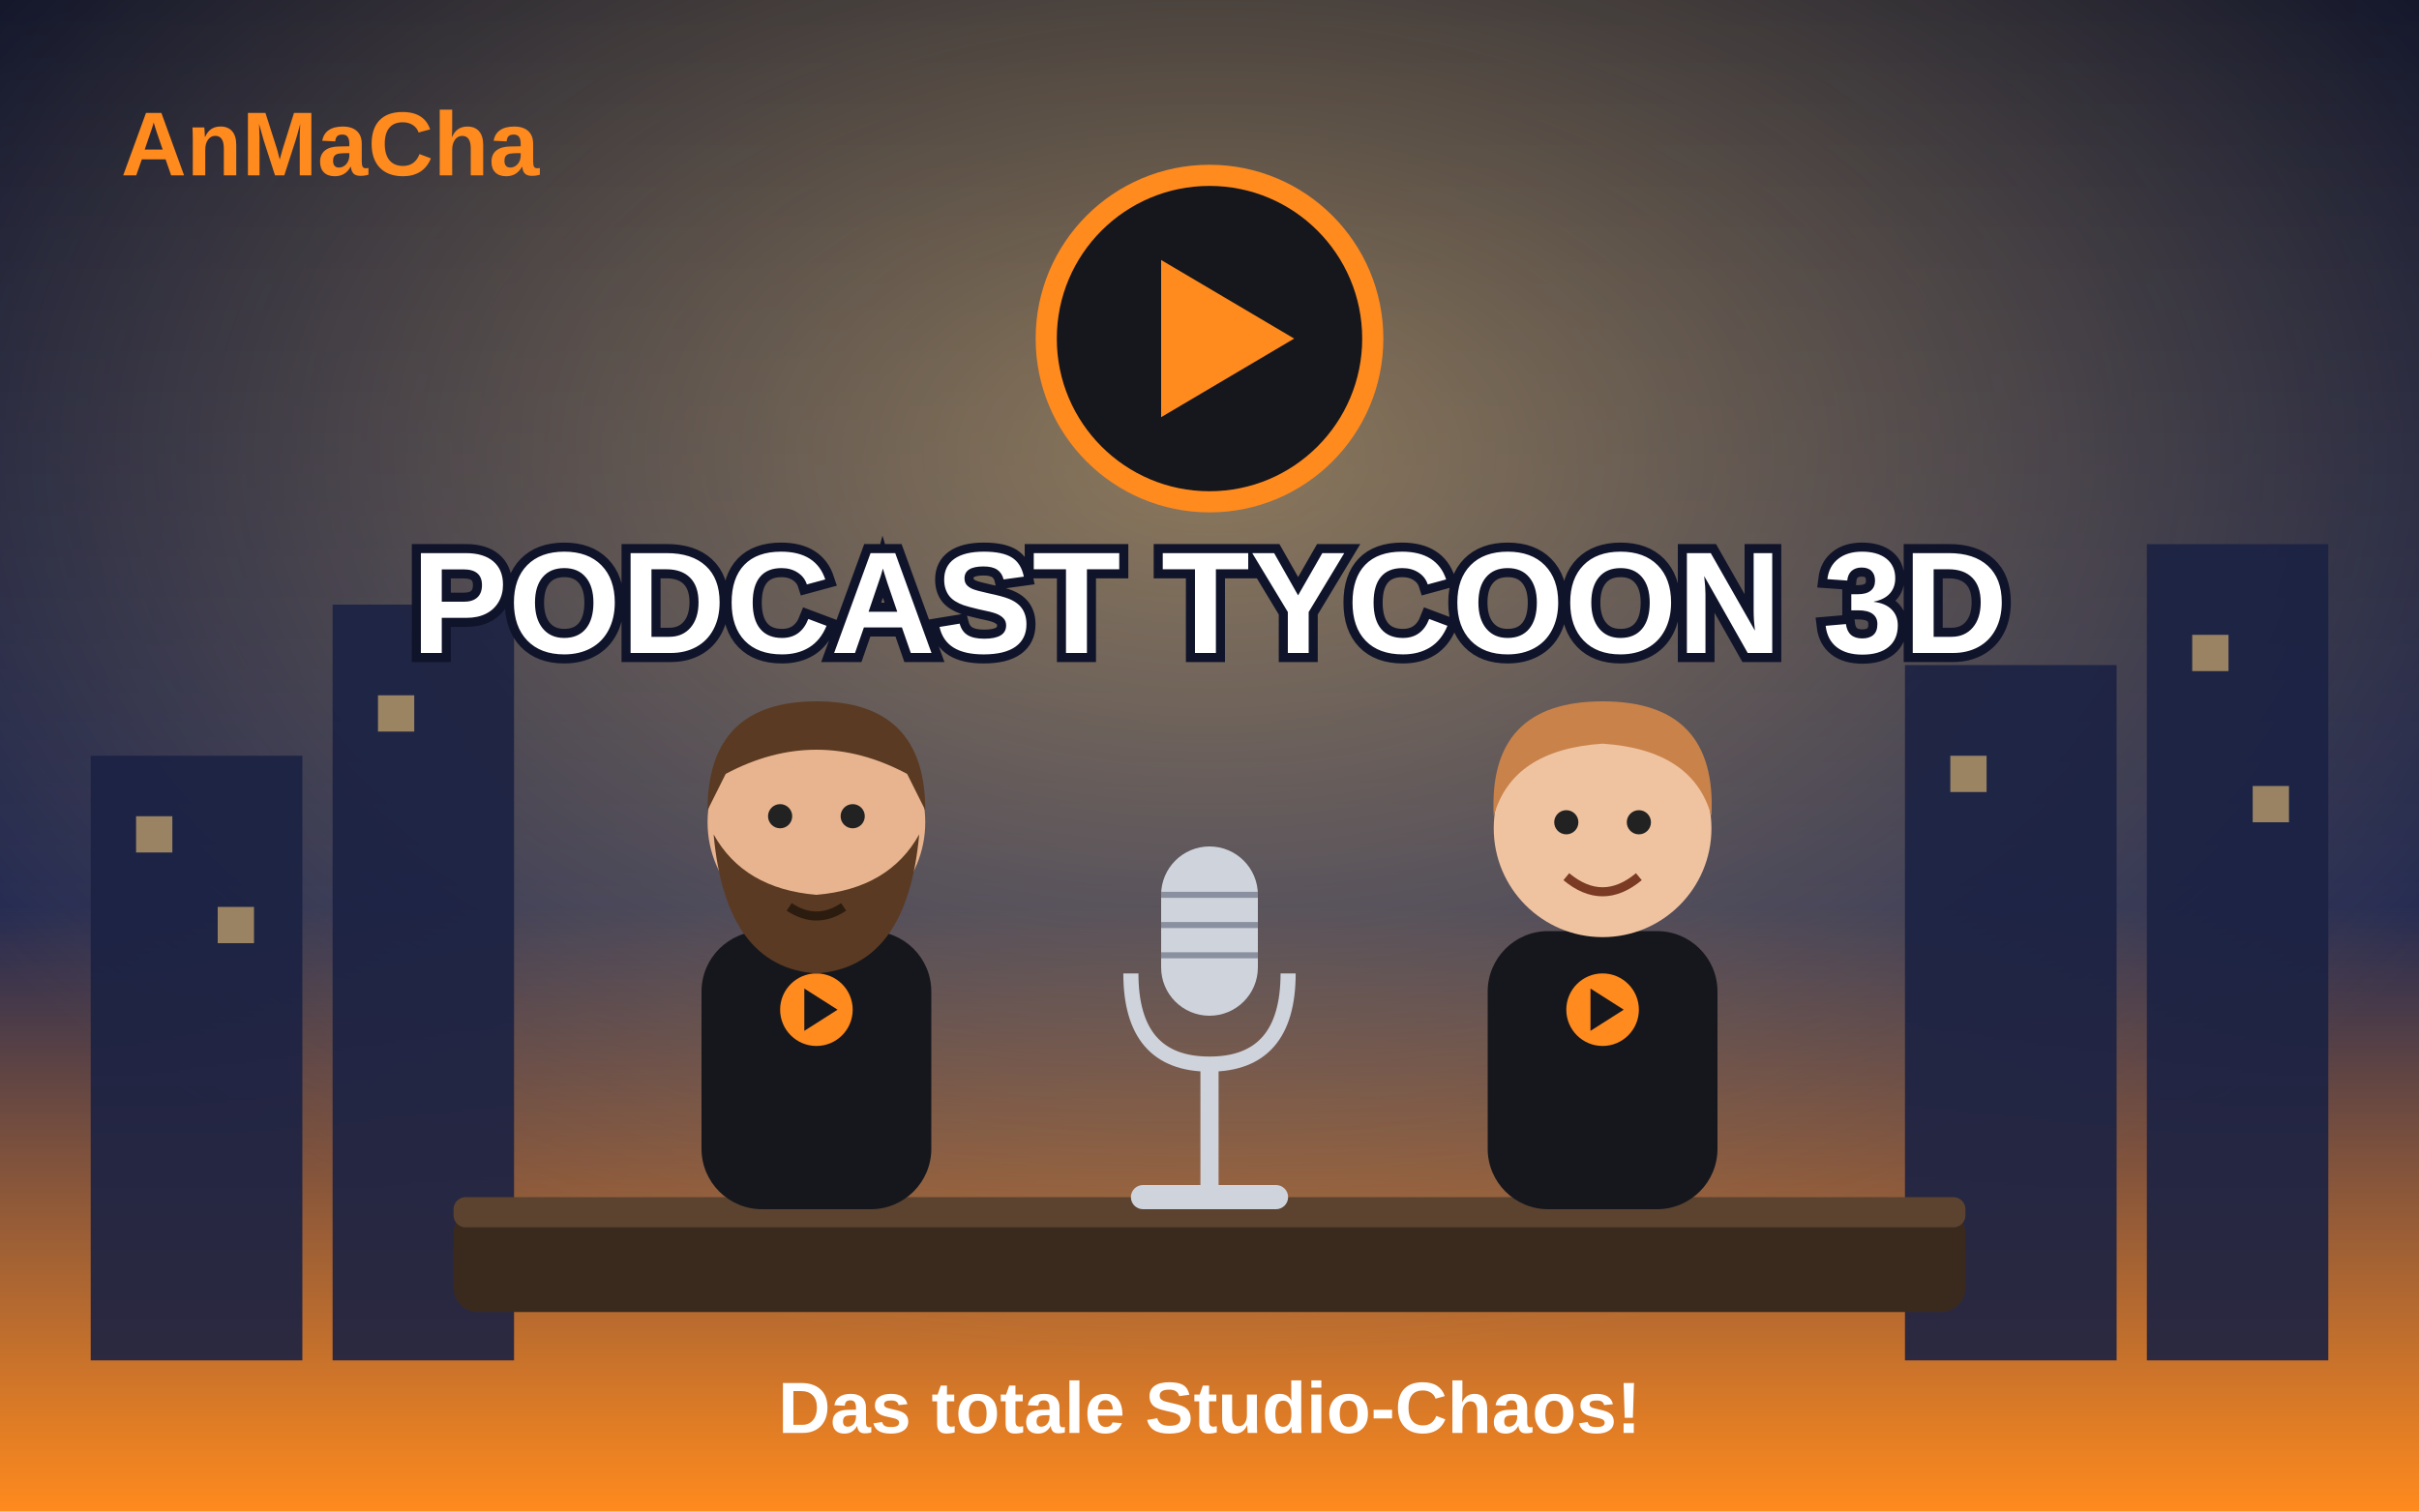
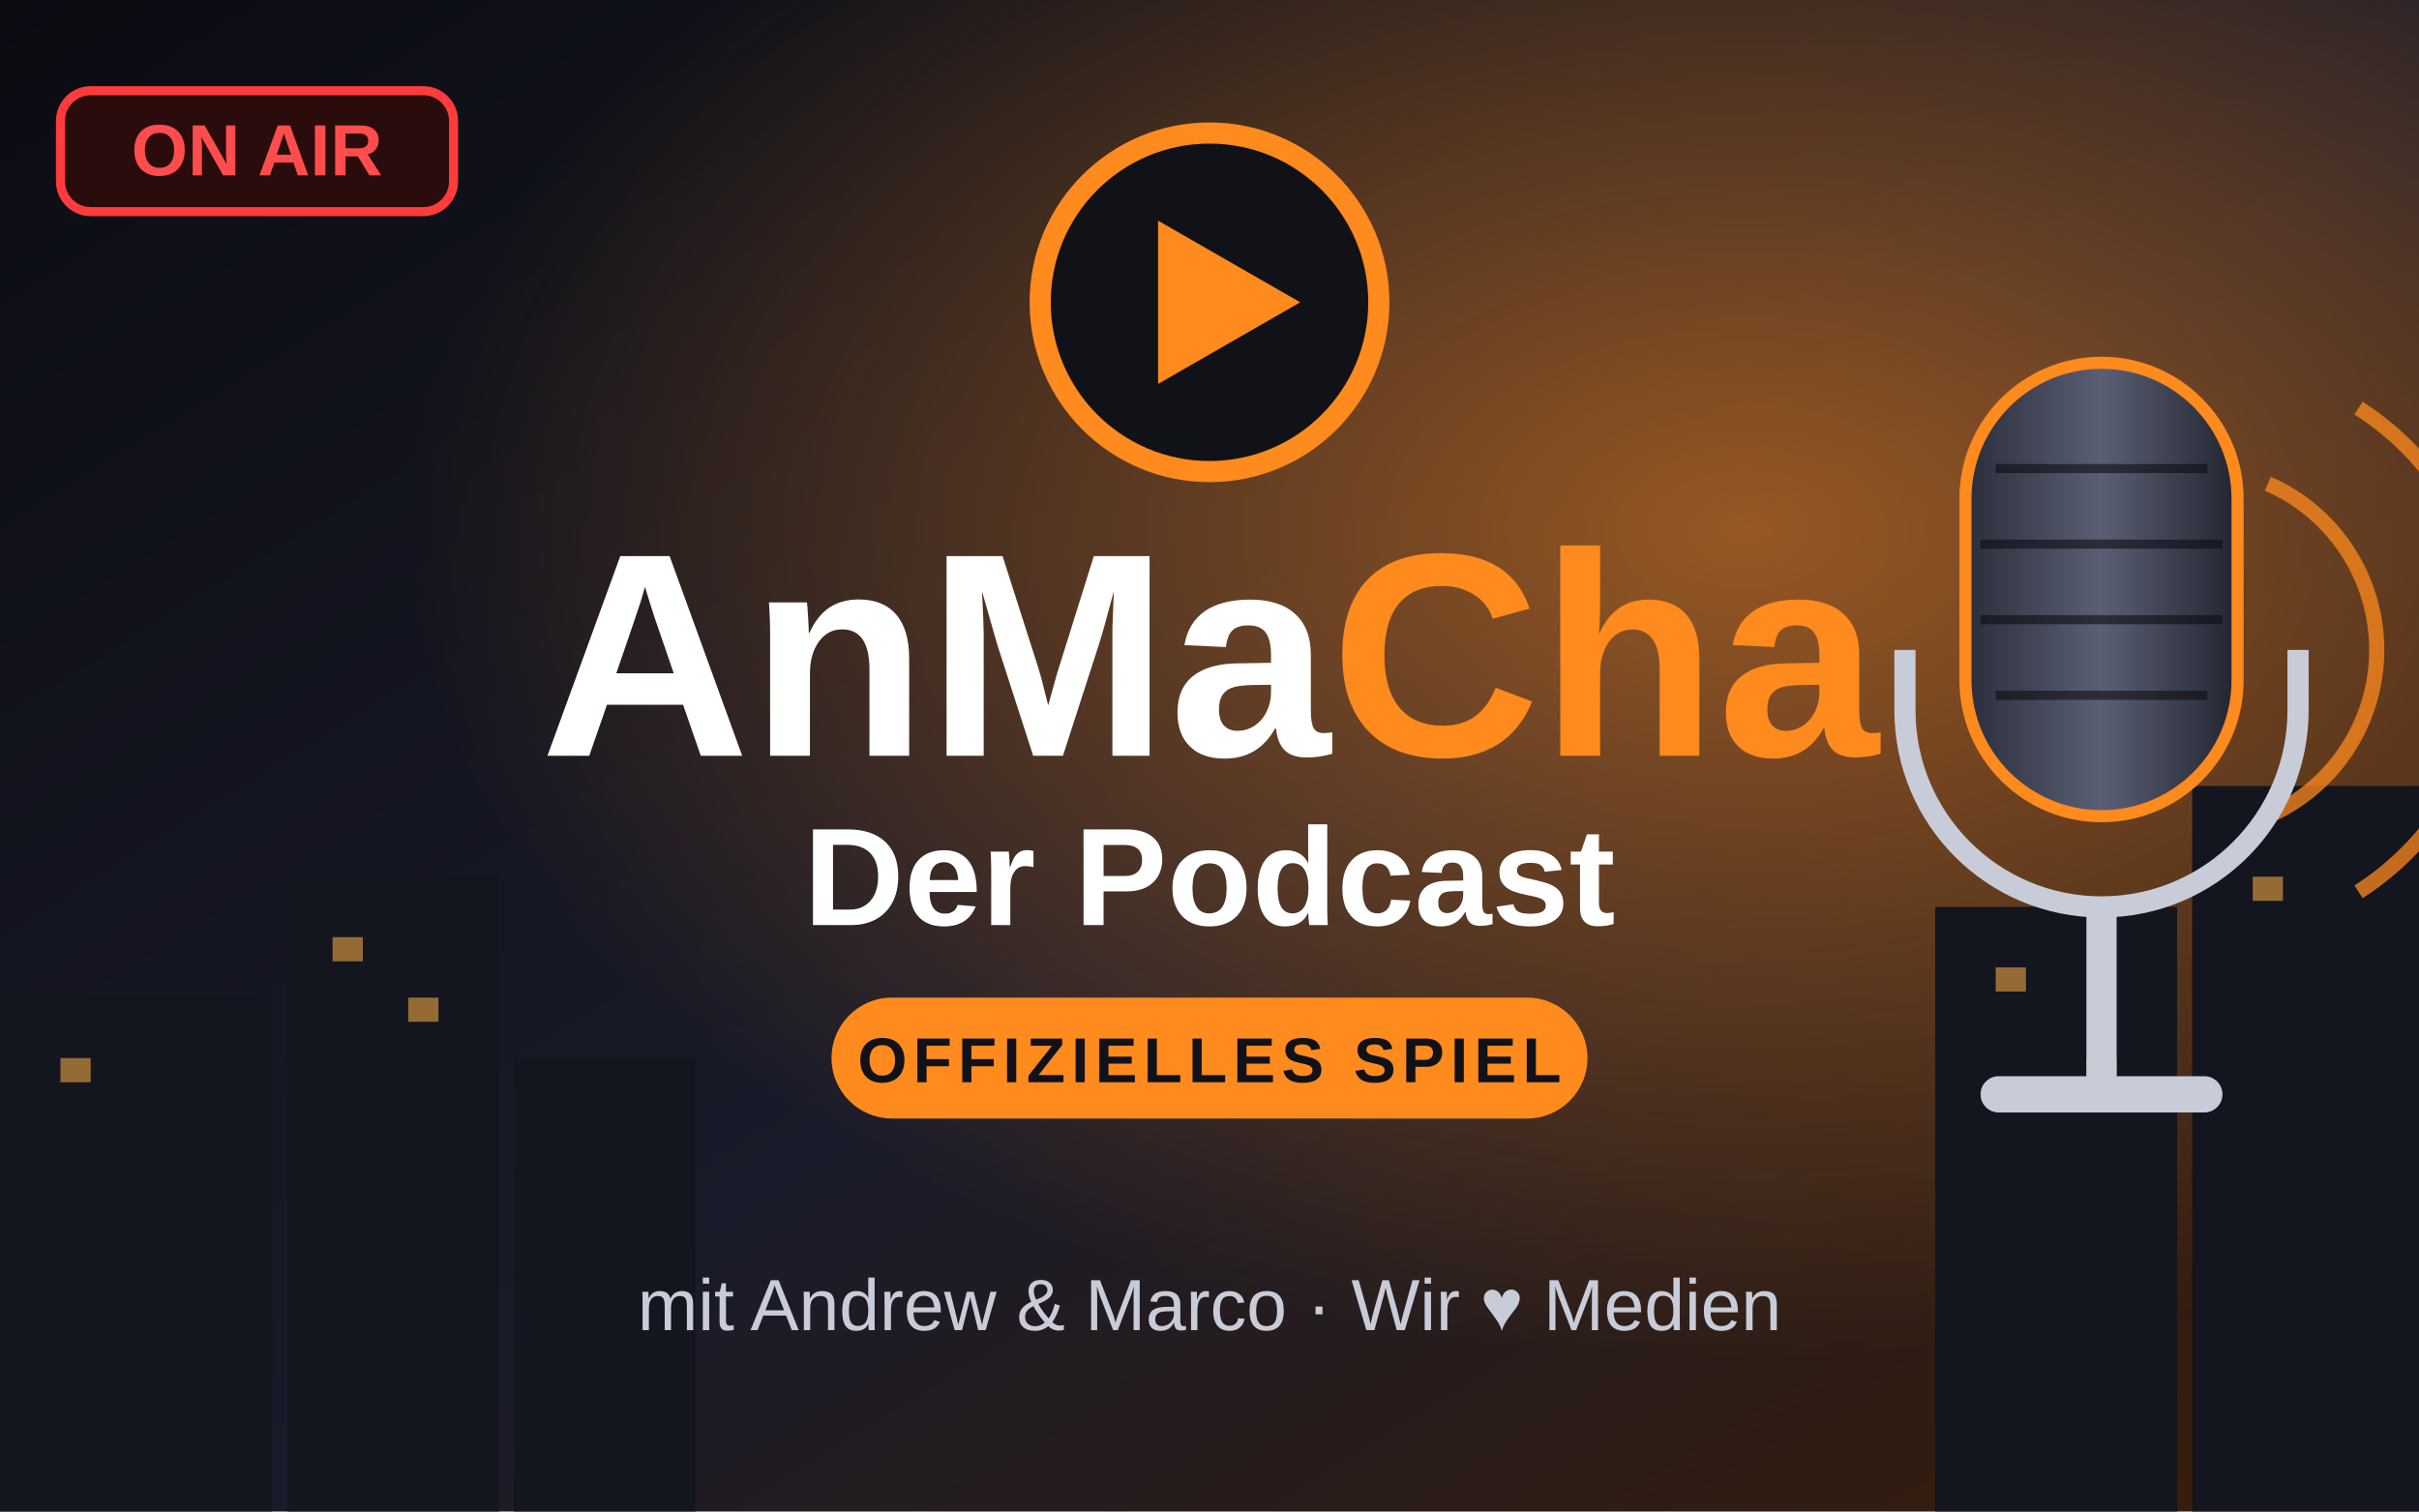
<svg xmlns="http://www.w3.org/2000/svg" viewBox="0 0 800 500">
  <defs>
-     <linearGradient id="bg" x2="0" y2="1">
-       <stop stop-color="#10142a" />
-       <stop offset=".6" stop-color="#232a52" />
-       <stop offset="1" stop-color="#ff8a1e" />
+     <linearGradient id="bg" x1="0" y1="0" x2="1" y2="1">
+       <stop stop-color="#0b0c12" />
+       <stop offset=".55" stop-color="#191b2a" />
+       <stop offset="1" stop-color="#3a1d08" />
    </linearGradient>
-     <radialGradient id="sp" cx=".5" cy=".3" r=".6">
-       <stop stop-color="#ffd27a" stop-opacity=".5" />
-       <stop offset="1" stop-color="#ffd27a" stop-opacity="0" />
+     <radialGradient id="glow" cx=".72" cy=".35" r=".55">
+       <stop stop-color="#ff8a1e" stop-opacity=".55" />
+       <stop offset="1" stop-color="#ff8a1e" stop-opacity="0" />
    </radialGradient>
+     <linearGradient id="mic" x1="0" x2="1">
+       <stop stop-color="#2a2d3a" />
+       <stop offset=".5" stop-color="#5a5f74" />
+       <stop offset="1" stop-color="#22242f" />
+     </linearGradient>
  </defs>
  <rect width="800" height="500" fill="url(#bg)" />
-   <rect width="800" height="500" fill="url(#sp)" />
-   <g fill="#1b2142" opacity=".9">
-     <rect x="30" y="250" width="70" height="200" />
-     <rect x="110" y="200" width="60" height="250" />
-     <rect x="630" y="220" width="70" height="230" />
-     <rect x="710" y="180" width="60" height="270" />
+   <rect width="800" height="500" fill="url(#glow)" />
+   <g fill="#13151f">
+     <rect x="0" y="330" width="90" height="170" />
+     <rect x="95" y="290" width="70" height="210" />
+     <rect x="170" y="350" width="60" height="150" />
+     <rect x="640" y="300" width="80" height="200" />
+     <rect x="725" y="260" width="75" height="240" />
  </g>
-   <g fill="#ffd27a" opacity=".55">
-     <rect x="45" y="270" width="12" height="12" />
-     <rect x="72" y="300" width="12" height="12" />
-     <rect x="125" y="230" width="12" height="12" />
-     <rect x="645" y="250" width="12" height="12" />
-     <rect x="725" y="210" width="12" height="12" />
-     <rect x="745" y="260" width="12" height="12" />
+   <g fill="#ffb347" opacity=".55">
+     <rect x="110" y="310" width="10" height="8" />
+     <rect x="135" y="330" width="10" height="8" />
+     <rect x="20" y="350" width="10" height="8" />
+     <rect x="660" y="320" width="10" height="8" />
+     <rect x="745" y="290" width="10" height="8" />
+     <rect x="690" y="350" width="10" height="8" />
  </g>
-   <rect x="150" y="400" width="500" height="34" rx="8" fill="#3a2a1e" />
-   <rect x="150" y="396" width="500" height="10" rx="4" fill="#5b4330" />
-   <g transform="translate(270 238)">
-     <rect x="-38" y="70" width="76" height="92" rx="20" fill="#16171c" />
-     <circle cx="0" cy="96" r="12" fill="#ff8a1e" />
-     <path d="M-4 89 L7 96 L-4 103Z" fill="#16171c" />
-     <circle cx="0" cy="34" r="36" fill="#e8b48f" />
-     <path d="M-36 30 Q-36 -6 0 -6 Q36 -6 36 30 L30 18 Q0 2 -30 18Z" fill="#5a3a22" />
-     <path d="M-34 38 Q-30 82 0 84 Q30 82 34 38 Q24 56 0 58 Q-24 56 -34 38Z" fill="#5a3a22" />
-     <circle cx="-12" cy="32" r="4" fill="#222" />
-     <circle cx="12" cy="32" r="4" fill="#222" />
-     <path d="M-9 62 Q0 68 9 62" stroke="#2c1c10" stroke-width="3" fill="none" />
+   <g transform="translate(150,40)">
+     <g stroke="#ff8a1e" stroke-width="5" fill="none" opacity=".75">
+       <path d="M600 120 a60 60 0 0 1 0 110" />
+       <path d="M630 95 a95 95 0 0 1 0 160" />
+       <path d="M660 70 a130 130 0 0 1 0 210" opacity=".6" />
+     </g>
+     <rect x="500" y="80" width="90" height="150" rx="45" fill="url(#mic)" stroke="#ff8a1e" stroke-width="4" />
+     <g stroke="#0b0c12" stroke-width="3" opacity=".6">
+       <line x1="510" y1="115" x2="580" y2="115" />
+       <line x1="505" y1="140" x2="585" y2="140" />
+       <line x1="505" y1="165" x2="585" y2="165" />
+       <line x1="510" y1="190" x2="580" y2="190" />
+     </g>
+     <path d="M480 175 v20 a65 65 0 0 0 130 0 v-20" fill="none" stroke="#c8ccd8" stroke-width="7" />
+     <rect x="540" y="258" width="10" height="60" fill="#c8ccd8" />
+     <rect x="505" y="316" width="80" height="12" rx="6" fill="#c8ccd8" />
  </g>
-   <g transform="translate(530 238)">
-     <rect x="-38" y="70" width="76" height="92" rx="20" fill="#16171c" />
-     <circle cx="0" cy="96" r="12" fill="#ff8a1e" />
-     <path d="M-4 89 L7 96 L-4 103Z" fill="#16171c" />
-     <circle cx="0" cy="36" r="36" fill="#f0c3a0" />
-     <path d="M-36 32 Q-38 -6 0 -6 Q38 -6 36 32 Q30 10 0 8 Q-30 10 -36 32Z" fill="#c9824a" />
-     <circle cx="-12" cy="34" r="4" fill="#222" />
-     <circle cx="12" cy="34" r="4" fill="#222" />
-     <path d="M-12 52 Q0 62 12 52" stroke="#7a3a24" stroke-width="3" fill="none" />
-   </g>
-   <g transform="translate(400 330)">
-     <rect x="-16" y="-50" width="32" height="56" rx="16" fill="#cfd3dc" />
-     <g stroke="#8a90a0" stroke-width="2">
-       <line x1="-16" y1="-34" x2="16" y2="-34" />
-       <line x1="-16" y1="-24" x2="16" y2="-24" />
-       <line x1="-16" y1="-14" x2="16" y2="-14" />
-     </g>
-     <path d="M-26 -8 Q-26 22 0 22 Q26 22 26 -8" stroke="#cfd3dc" stroke-width="5" fill="none" />
-     <rect x="-3" y="22" width="6" height="44" fill="#cfd3dc" />
-     <rect x="-26" y="62" width="52" height="8" rx="4" fill="#cfd3dc" />
-   </g>
-   <g transform="translate(400 112)">
-     <circle r="54" fill="#16171c" stroke="#ff8a1e" stroke-width="7" />
-     <path d="M-16 -26 L28 0 L-16 26Z" fill="#ff8a1e" />
-   </g>
-   <text x="400" y="216" text-anchor="middle" font-family="Arial Black,Arial,sans-serif" font-weight="900" font-size="48" fill="#fff" stroke="#10142a" stroke-width="6" paint-order="stroke">PODCAST TYCOON 3D</text>
-   <text x="400" y="474" text-anchor="middle" font-family="Arial,sans-serif" font-weight="700" font-size="24" fill="#fff">Das totale Studio-Chaos!</text>
-   <text x="40" y="58" font-family="Arial Black,Arial,sans-serif" font-weight="900" font-size="30" fill="#ff8a1e">AnMaCha</text>
+   <circle cx="400" cy="100" r="56" fill="#111218" stroke="#ff8a1e" stroke-width="7" />
+   <path d="M383 73 L430 100 L383 127Z" fill="#ff8a1e" />
+   <text x="400" y="250" text-anchor="middle" font-family="Fredoka,Arial Rounded MT Bold,Arial,sans-serif" font-weight="700" font-size="96" fill="#fff">AnMa<tspan fill="#ff8a1e">Cha</tspan>
+   </text>
+   <text x="400" y="306" text-anchor="middle" font-family="Fredoka,Arial,sans-serif" font-weight="600" font-size="46" fill="#fff">Der Podcast</text>
+   <rect x="275" y="330" width="250" height="40" rx="20" fill="#ff8a1e" />
+   <text x="400" y="358" text-anchor="middle" font-family="Fredoka,Arial,sans-serif" font-weight="700" font-size="21" fill="#111218" letter-spacing="2">OFFIZIELLES SPIEL</text>
+   <rect x="20" y="30" width="130" height="40" rx="10" fill="#2a0c0c" stroke="#ff3b3b" stroke-width="3" />
+   <text x="85" y="58" text-anchor="middle" font-family="Fredoka,Arial,sans-serif" font-weight="700" font-size="24" fill="#ff4d4d">ON AIR</text>
+   <text x="400" y="440" text-anchor="middle" font-family="Fredoka,Arial,sans-serif" font-size="24" fill="#c8ccd8">mit Andrew &amp; Marco · Wir ♥ Medien</text>
</svg>
